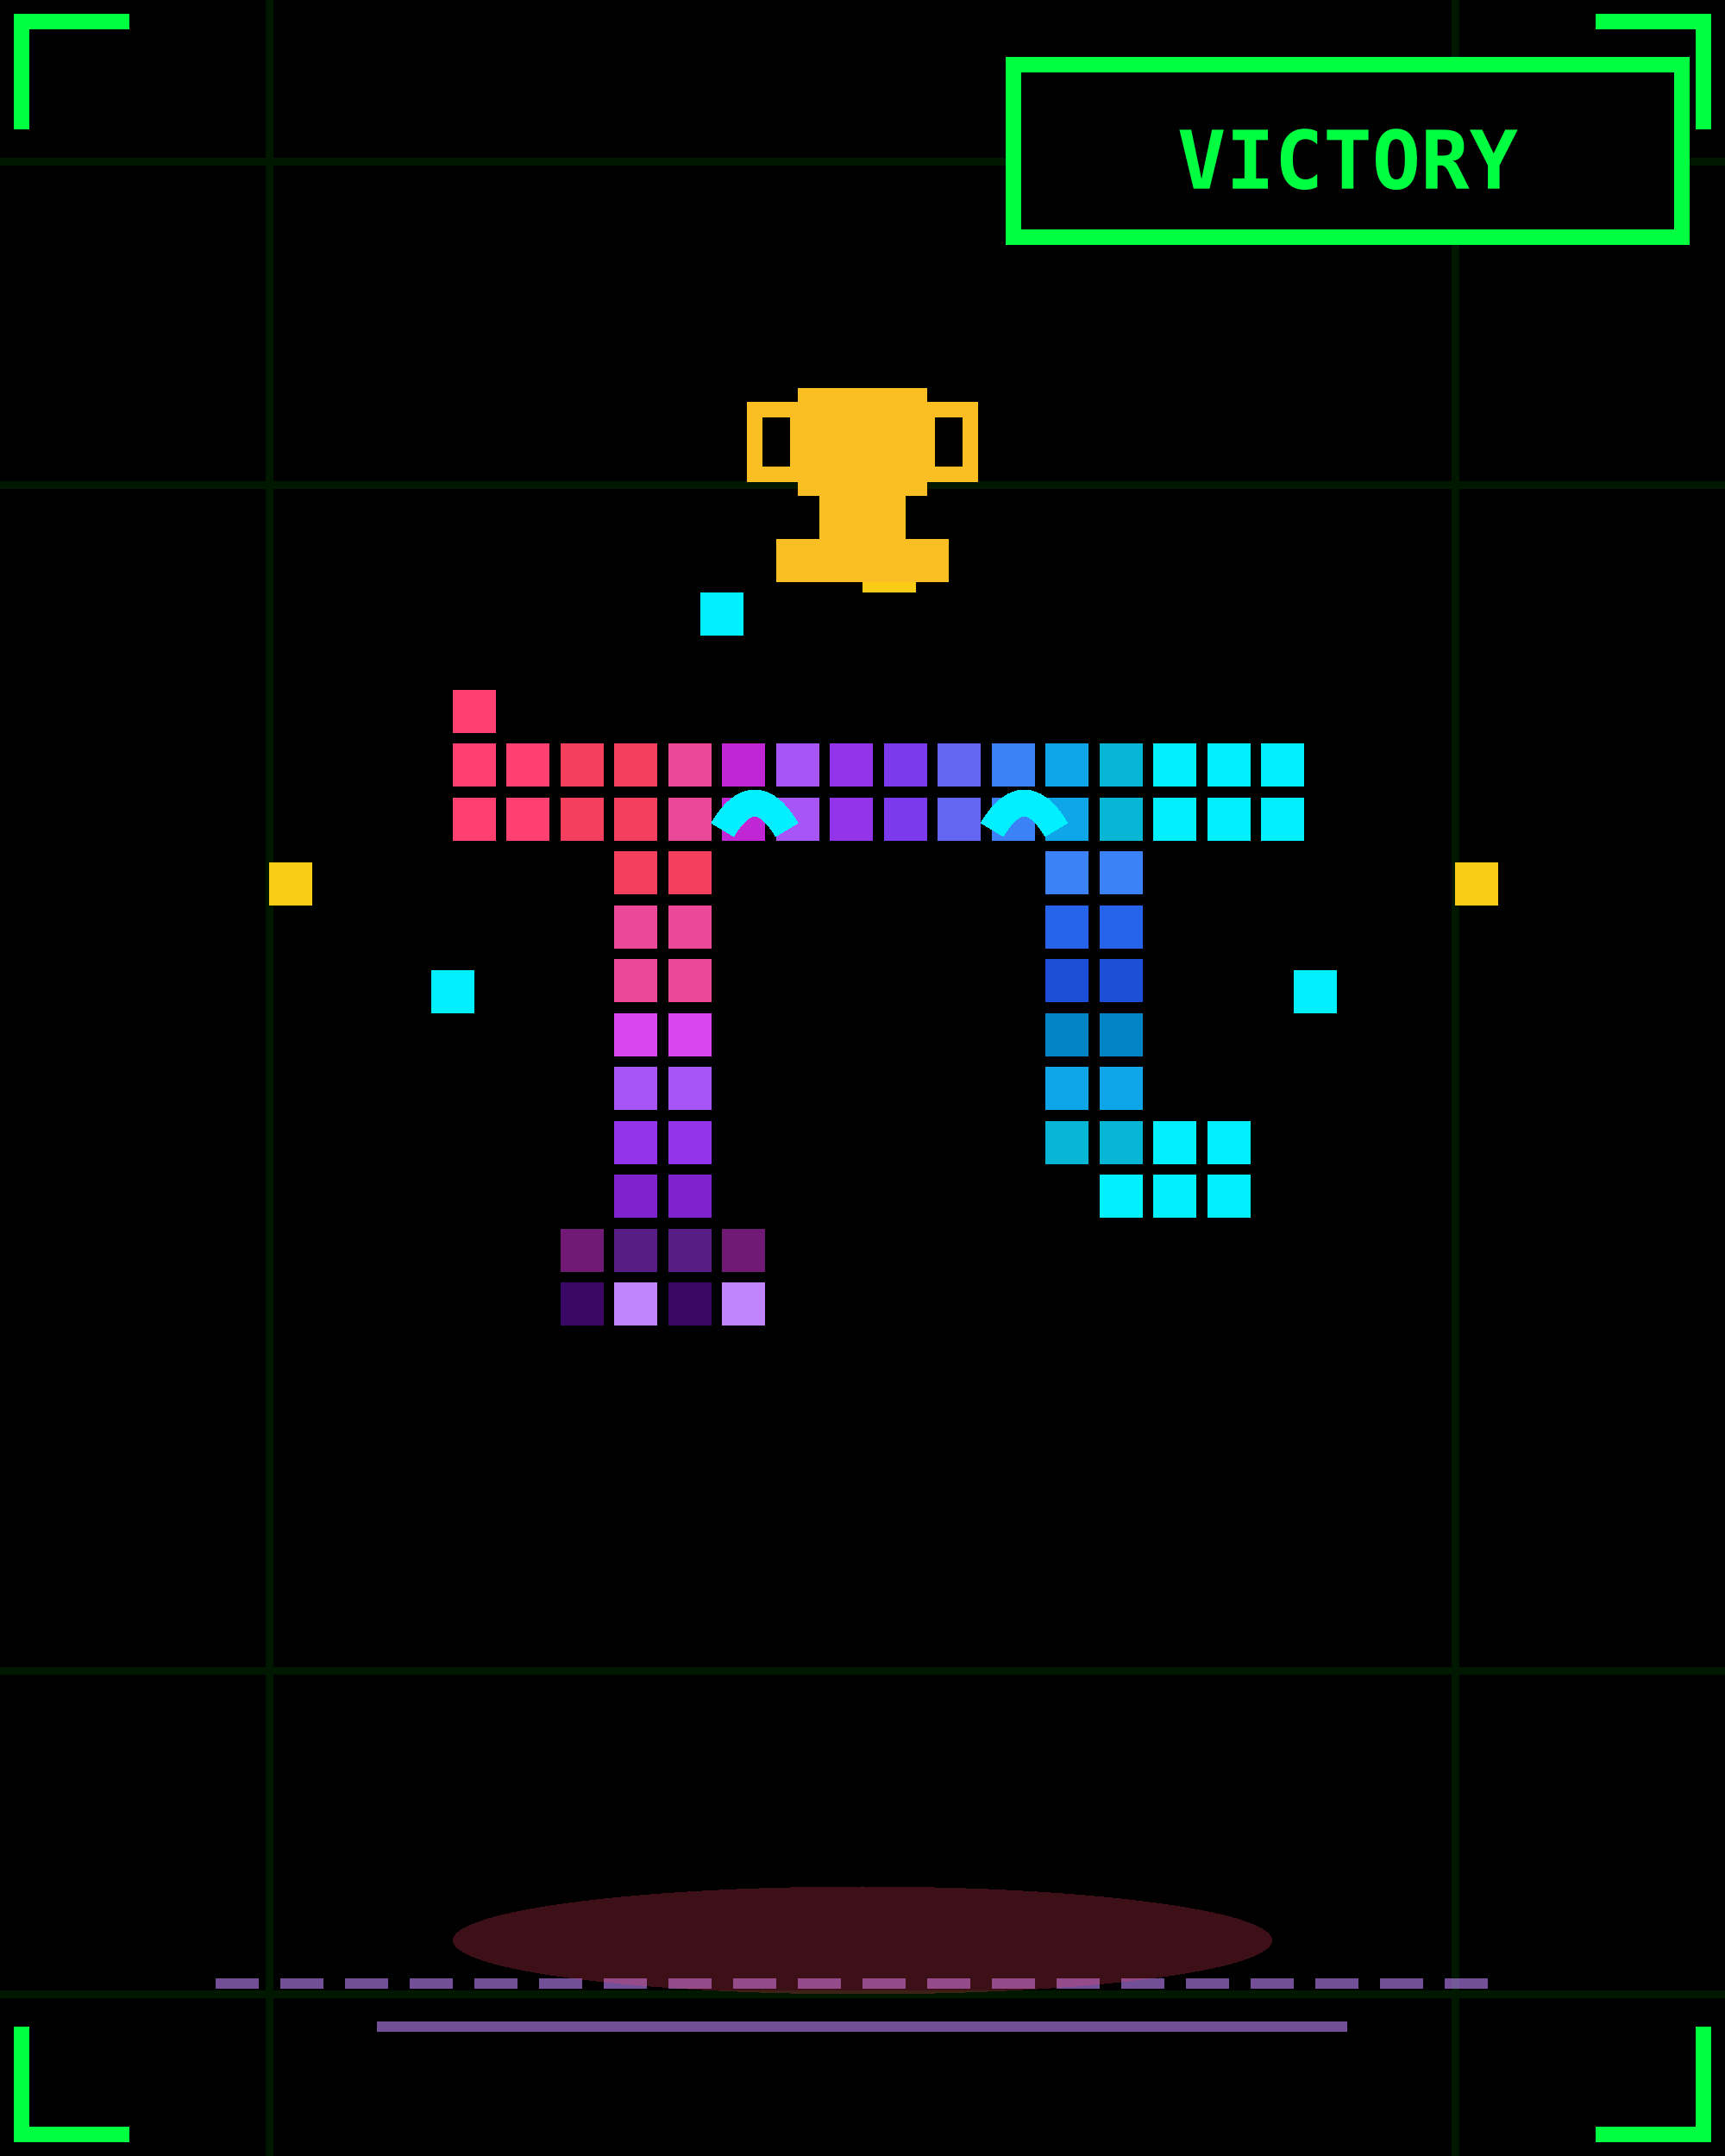
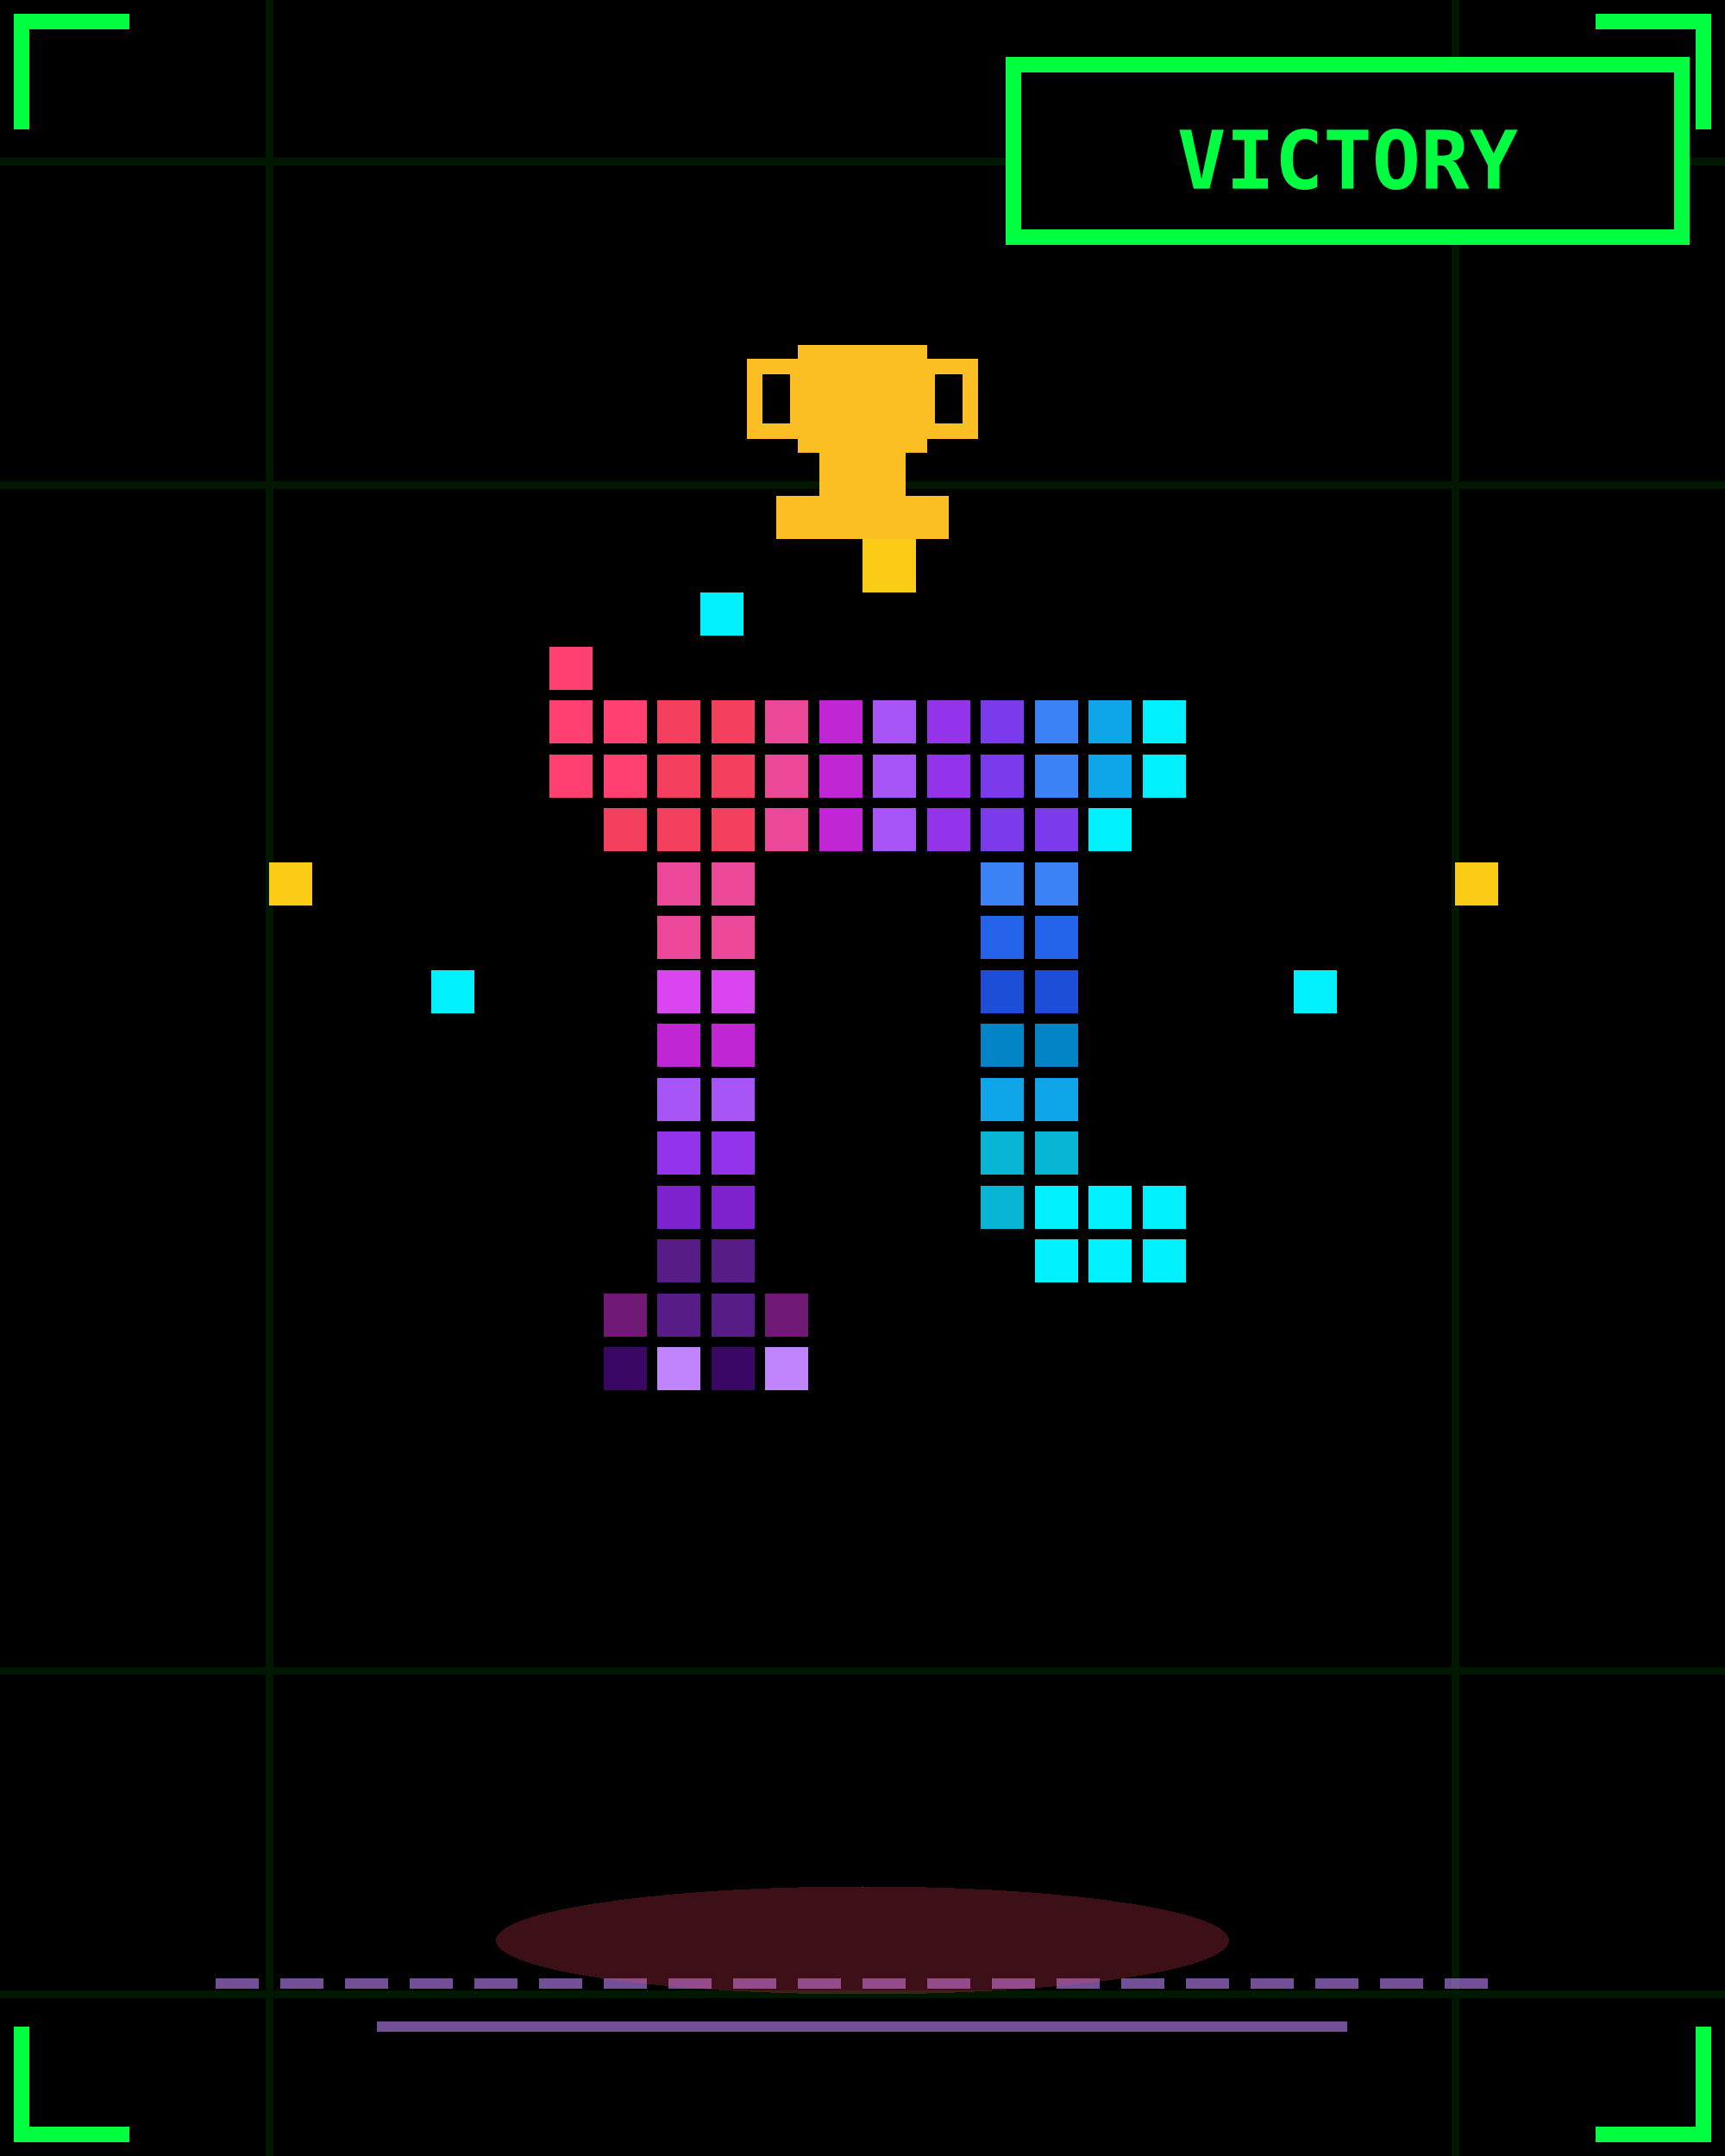
<svg xmlns="http://www.w3.org/2000/svg" viewBox="0 0 160 200" width="100%" height="100%" preserveAspectRatio="none" shape-rendering="crispEdges">
  <defs>
    <pattern id="piHalftone" x="0" y="0" width="4" height="4" patternUnits="userSpaceOnUse">
      <rect width="4" height="4" fill="#180b2c" />
      <rect x="0" y="0" width="2" height="2" fill="#c084fc" />
      <rect x="2" y="2" width="2" height="2" fill="#c084fc" />
    </pattern>
  </defs>
  <style>
    @keyframes victoryBounce { 0%, 100% { transform: translateY(0px); } 50% { transform: translateY(-8px); } }
    @keyframes sparkleFloat1 { 0% { opacity: 0; transform: translateY(10px) scale(0.6); } 50% { opacity: 1; transform: translateY(-40px) scale(1.1); } 100% { opacity: 0; transform: translateY(-70px) scale(0.6); } }
    @keyframes sparkleFloat2 { 0% { opacity: 0; transform: translateY(10px) scale(0.6); } 50% { opacity: 1; transform: translateY(-40px) scale(1.1); } 100% { opacity: 0; transform: translateY(-70px) scale(0.6); } }

    .mascot-victory { animation: victoryBounce 0.8s steps(4) infinite; transform-origin: 80px 100px; }
    .sparkle-1 { animation: sparkleFloat1 1.6s steps(6) infinite; }
    .sparkle-2 { animation: sparkleFloat2 1.6s steps(6) infinite 0.8s; }
  </style>
  <rect width="160" height="200" fill="#000000" />
  <g stroke="#003b00" stroke-width="0.75" opacity="0.4">
    <line x1="0" y1="15" x2="160" y2="15" />
    <line x1="0" y1="45" x2="160" y2="45" />
    <line x1="0" y1="155" x2="160" y2="155" />
    <line x1="0" y1="185" x2="160" y2="185" />
    <line x1="25" y1="0" x2="25" y2="200" />
    <line x1="135" y1="0" x2="135" y2="200" />
  </g>
  <g stroke="#00ff41" stroke-width="1.5" fill="none">
    <path d="M2,12 L2,2 L12,2" />
    <path d="M158,12 L158,2 L148,2" />
    <path d="M2,188 L2,198 L12,198" />
    <path d="M158,188 L158,198 L148,198" />
  </g>
  <g transform="translate(94, 6)">
    <rect width="62" height="16" fill="#000000" stroke="#00ff41" stroke-width="1.5" />
    <text x="31" y="11.5" font-family="'Fira Code', monospace" font-size="7.5" font-weight="900" fill="#00ff41" text-anchor="middle">VICTORY</text>
  </g>
  <g class="sparkle-1" fill="#facc15" transform="translate(0, 80)">
    <rect x="25" y="0" width="4" height="4" />
    <rect x="135" y="0" width="4" height="4" />
    <rect x="80" y="-30" width="5" height="5" />
  </g>
  <g class="sparkle-2" fill="#00f0ff" transform="translate(0, 90)">
    <rect x="40" y="0" width="4" height="4" />
    <rect x="120" y="0" width="4" height="4" />
    <rect x="65" y="-35" width="4" height="4" />
  </g>
-   <g transform="translate(70, 36)" fill="#fbbf24">
+   <g transform="translate(70, 32)" fill="#fbbf24">
    <rect x="4" y="0" width="12" height="10" />
    <rect x="6" y="10" width="8" height="4" />
    <rect x="2" y="14" width="16" height="4" />
    <rect x="0" y="2" width="4" height="6" fill="none" stroke="#fbbf24" stroke-width="1.5" />
    <rect x="16" y="2" width="4" height="6" fill="none" stroke="#fbbf24" stroke-width="1.5" />
  </g>
  <g opacity="0.6" stroke="#c084fc" stroke-width="1">
    <line x1="20" y1="184" x2="140" y2="184" stroke-dasharray="4,2" />
    <line x1="35" y1="188" x2="125" y2="188" />
  </g>
-   <ellipse cx="80" cy="180" rx="38" ry="5" fill="#f43f5e" opacity="0.25" />
+   <ellipse cx="80" cy="180" rx="34" ry="5" fill="#f43f5e" opacity="0.25" />
  <g class="mascot-victory">
-     <rect x="42" y="64" width="4" height="4" fill="#ff4071" />
-     <rect x="42" y="69" width="4" height="4" fill="#ff4071" />
-     <rect x="42" y="74" width="4" height="4" fill="#ff4071" />
-     <rect x="47" y="69" width="4" height="4" fill="#ff4071" />
-     <rect x="52" y="69" width="4" height="4" fill="#f43f5e" />
-     <rect x="57" y="69" width="4" height="4" fill="#f43f5e" />
-     <rect x="62" y="69" width="4" height="4" fill="#ec4899" />
-     <rect x="67" y="69" width="4" height="4" fill="#c026d3" />
-     <rect x="72" y="69" width="4" height="4" fill="#a855f7" />
-     <rect x="77" y="69" width="4" height="4" fill="#9333ea" />
-     <rect x="82" y="69" width="4" height="4" fill="#7c3aed" />
-     <rect x="87" y="69" width="4" height="4" fill="#6366f1" />
-     <rect x="92" y="69" width="4" height="4" fill="#3b82f6" />
-     <rect x="97" y="69" width="4" height="4" fill="#0ea5e9" />
-     <rect x="102" y="69" width="4" height="4" fill="#06b6d4" />
-     <rect x="107" y="69" width="4" height="4" fill="#00f0ff" />
-     <rect x="112" y="69" width="4" height="4" fill="#00f0ff" />
-     <rect x="117" y="69" width="4" height="4" fill="#00f0ff" />
-     <rect x="117" y="74" width="4" height="4" fill="#00f0ff" />
-     <rect x="47" y="74" width="4" height="4" fill="#ff4071" />
-     <rect x="52" y="74" width="4" height="4" fill="#f43f5e" />
-     <rect x="57" y="74" width="4" height="4" fill="#f43f5e" />
-     <rect x="62" y="74" width="4" height="4" fill="#ec4899" />
-     <rect x="67" y="74" width="4" height="4" fill="#c026d3" />
-     <rect x="72" y="74" width="4" height="4" fill="#a855f7" />
-     <rect x="77" y="74" width="4" height="4" fill="#9333ea" />
-     <rect x="82" y="74" width="4" height="4" fill="#7c3aed" />
-     <rect x="87" y="74" width="4" height="4" fill="#6366f1" />
-     <rect x="92" y="74" width="4" height="4" fill="#3b82f6" />
-     <rect x="97" y="74" width="4" height="4" fill="#0ea5e9" />
-     <rect x="102" y="74" width="4" height="4" fill="#06b6d4" />
-     <rect x="107" y="74" width="4" height="4" fill="#00f0ff" />
-     <rect x="112" y="74" width="4" height="4" fill="#00f0ff" />
-     <rect x="57" y="79" width="4" height="4" fill="#f43f5e" />
-     <rect x="62" y="79" width="4" height="4" fill="#f43f5e" />
-     <rect x="57" y="84" width="4" height="4" fill="#ec4899" />
-     <rect x="62" y="84" width="4" height="4" fill="#ec4899" />
-     <rect x="57" y="89" width="4" height="4" fill="#ec4899" />
-     <rect x="62" y="89" width="4" height="4" fill="#ec4899" />
-     <rect x="57" y="94" width="4" height="4" fill="#d946ef" />
-     <rect x="62" y="94" width="4" height="4" fill="#d946ef" />
-     <rect x="57" y="99" width="4" height="4" fill="#a855f7" />
-     <rect x="62" y="99" width="4" height="4" fill="#a855f7" />
-     <rect x="57" y="104" width="4" height="4" fill="#9333ea" />
-     <rect x="62" y="104" width="4" height="4" fill="#9333ea" />
-     <rect x="57" y="109" width="4" height="4" fill="#7e22ce" />
-     <rect x="62" y="109" width="4" height="4" fill="#7e22ce" />
-     <rect x="52" y="114" width="4" height="4" fill="#701a75" />
-     <rect x="57" y="114" width="4" height="4" fill="#581c87" />
-     <rect x="62" y="114" width="4" height="4" fill="#581c87" />
-     <rect x="67" y="114" width="4" height="4" fill="#701a75" />
-     <rect x="52" y="119" width="4" height="4" fill="#3b0764" />
-     <rect x="57" y="119" width="4" height="4" fill="#c084fc" />
-     <rect x="62" y="119" width="4" height="4" fill="#3b0764" />
-     <rect x="67" y="119" width="4" height="4" fill="#c084fc" />
-     <rect x="97" y="79" width="4" height="4" fill="#3b82f6" />
-     <rect x="102" y="79" width="4" height="4" fill="#3b82f6" />
-     <rect x="97" y="84" width="4" height="4" fill="#2563eb" />
-     <rect x="102" y="84" width="4" height="4" fill="#2563eb" />
-     <rect x="97" y="89" width="4" height="4" fill="#1d4ed8" />
-     <rect x="102" y="89" width="4" height="4" fill="#1d4ed8" />
-     <rect x="97" y="94" width="4" height="4" fill="#0284c7" />
-     <rect x="102" y="94" width="4" height="4" fill="#0284c7" />
-     <rect x="97" y="99" width="4" height="4" fill="#0ea5e9" />
-     <rect x="102" y="99" width="4" height="4" fill="#0ea5e9" />
-     <rect x="97" y="104" width="4" height="4" fill="#06b6d4" />
-     <rect x="102" y="104" width="4" height="4" fill="#06b6d4" />
-     <rect x="107" y="104" width="4" height="4" fill="#00f0ff" />
-     <rect x="102" y="109" width="4" height="4" fill="#00f0ff" />
-     <rect x="107" y="109" width="4" height="4" fill="#00f0ff" />
-     <rect x="112" y="109" width="4" height="4" fill="#00f0ff" />
-     <rect x="112" y="104" width="4" height="4" fill="#00f0ff" />
-     <path d="M67,77 Q70,72 73,77" stroke="#00f0ff" stroke-width="2.5" fill="none" />
-     <path d="M92,77 Q95,72 98,77" stroke="#00f0ff" stroke-width="2.5" fill="none" />
+     <rect x="51" y="60" width="4" height="4" fill="#ff4071" />
+     <rect x="51" y="65" width="4" height="4" fill="#ff4071" />
+     <rect x="51" y="70" width="4" height="4" fill="#ff4071" />
+     <rect x="56" y="65" width="4" height="4" fill="#ff4071" />
+     <rect x="61" y="65" width="4" height="4" fill="#f43f5e" />
+     <rect x="66" y="65" width="4" height="4" fill="#f43f5e" />
+     <rect x="71" y="65" width="4" height="4" fill="#ec4899" />
+     <rect x="76" y="65" width="4" height="4" fill="#c026d3" />
+     <rect x="81" y="65" width="4" height="4" fill="#a855f7" />
+     <rect x="86" y="65" width="4" height="4" fill="#9333ea" />
+     <rect x="91" y="65" width="4" height="4" fill="#7c3aed" />
+     <rect x="96" y="65" width="4" height="4" fill="#3b82f6" />
+     <rect x="101" y="65" width="4" height="4" fill="#0ea5e9" />
+     <rect x="106" y="65" width="4" height="4" fill="#00f0ff" />
+     <rect x="106" y="70" width="4" height="4" fill="#00f0ff" />
+     <rect x="56" y="70" width="4" height="4" fill="#ff4071" />
+     <rect x="61" y="70" width="4" height="4" fill="#f43f5e" />
+     <rect x="66" y="70" width="4" height="4" fill="#f43f5e" />
+     <rect x="71" y="70" width="4" height="4" fill="#ec4899" />
+     <rect x="76" y="70" width="4" height="4" fill="#c026d3" />
+     <rect x="81" y="70" width="4" height="4" fill="#a855f7" />
+     <rect x="86" y="70" width="4" height="4" fill="#9333ea" />
+     <rect x="91" y="70" width="4" height="4" fill="#7c3aed" />
+     <rect x="96" y="70" width="4" height="4" fill="#3b82f6" />
+     <rect x="101" y="70" width="4" height="4" fill="#0ea5e9" />
+     <rect x="56" y="75" width="4" height="4" fill="#f43f5e" />
+     <rect x="71" y="75" width="4" height="4" fill="#ec4899" />
+     <rect x="76" y="75" width="4" height="4" fill="#c026d3" />
+     <rect x="81" y="75" width="4" height="4" fill="#a855f7" />
+     <rect x="86" y="75" width="4" height="4" fill="#9333ea" />
+     <rect x="101" y="75" width="4" height="4" fill="#00f0ff" />
+     <rect x="61" y="75" width="4" height="4" fill="#f43f5e" />
+     <rect x="66" y="75" width="4" height="4" fill="#f43f5e" />
+     <rect x="61" y="80" width="4" height="4" fill="#ec4899" />
+     <rect x="66" y="80" width="4" height="4" fill="#ec4899" />
+     <rect x="61" y="85" width="4" height="4" fill="#ec4899" />
+     <rect x="66" y="85" width="4" height="4" fill="#ec4899" />
+     <rect x="61" y="90" width="4" height="4" fill="#d946ef" />
+     <rect x="66" y="90" width="4" height="4" fill="#d946ef" />
+     <rect x="61" y="95" width="4" height="4" fill="#c026d3" />
+     <rect x="66" y="95" width="4" height="4" fill="#c026d3" />
+     <rect x="61" y="100" width="4" height="4" fill="#a855f7" />
+     <rect x="66" y="100" width="4" height="4" fill="#a855f7" />
+     <rect x="61" y="105" width="4" height="4" fill="#9333ea" />
+     <rect x="66" y="105" width="4" height="4" fill="#9333ea" />
+     <rect x="61" y="110" width="4" height="4" fill="#7e22ce" />
+     <rect x="66" y="110" width="4" height="4" fill="#7e22ce" />
+     <rect x="61" y="115" width="4" height="4" fill="#581c87" />
+     <rect x="66" y="115" width="4" height="4" fill="#581c87" />
+     <rect x="56" y="120" width="4" height="4" fill="#701a75" />
+     <rect x="61" y="120" width="4" height="4" fill="#581c87" />
+     <rect x="66" y="120" width="4" height="4" fill="#581c87" />
+     <rect x="71" y="120" width="4" height="4" fill="#701a75" />
+     <rect x="56" y="125" width="4" height="4" fill="#3b0764" />
+     <rect x="61" y="125" width="4" height="4" fill="#c084fc" />
+     <rect x="66" y="125" width="4" height="4" fill="#3b0764" />
+     <rect x="71" y="125" width="4" height="4" fill="#c084fc" />
+     <rect x="91" y="75" width="4" height="4" fill="#7c3aed" />
+     <rect x="96" y="75" width="4" height="4" fill="#7c3aed" />
+     <rect x="91" y="80" width="4" height="4" fill="#3b82f6" />
+     <rect x="96" y="80" width="4" height="4" fill="#3b82f6" />
+     <rect x="91" y="85" width="4" height="4" fill="#2563eb" />
+     <rect x="96" y="85" width="4" height="4" fill="#2563eb" />
+     <rect x="91" y="90" width="4" height="4" fill="#1d4ed8" />
+     <rect x="96" y="90" width="4" height="4" fill="#1d4ed8" />
+     <rect x="91" y="95" width="4" height="4" fill="#0284c7" />
+     <rect x="96" y="95" width="4" height="4" fill="#0284c7" />
+     <rect x="91" y="100" width="4" height="4" fill="#0ea5e9" />
+     <rect x="96" y="100" width="4" height="4" fill="#0ea5e9" />
+     <rect x="91" y="105" width="4" height="4" fill="#06b6d4" />
+     <rect x="96" y="105" width="4" height="4" fill="#06b6d4" />
+     <rect x="91" y="110" width="4" height="4" fill="#06b6d4" />
+     <rect x="96" y="110" width="4" height="4" fill="#00f0ff" />
+     <rect x="101" y="110" width="4" height="4" fill="#00f0ff" />
+     <rect x="96" y="115" width="4" height="4" fill="#00f0ff" />
+     <rect x="101" y="115" width="4" height="4" fill="#00f0ff" />
+     <rect x="106" y="115" width="4" height="4" fill="#00f0ff" />
+     <rect x="106" y="110" width="4" height="4" fill="#00f0ff" />
  </g>
</svg>
